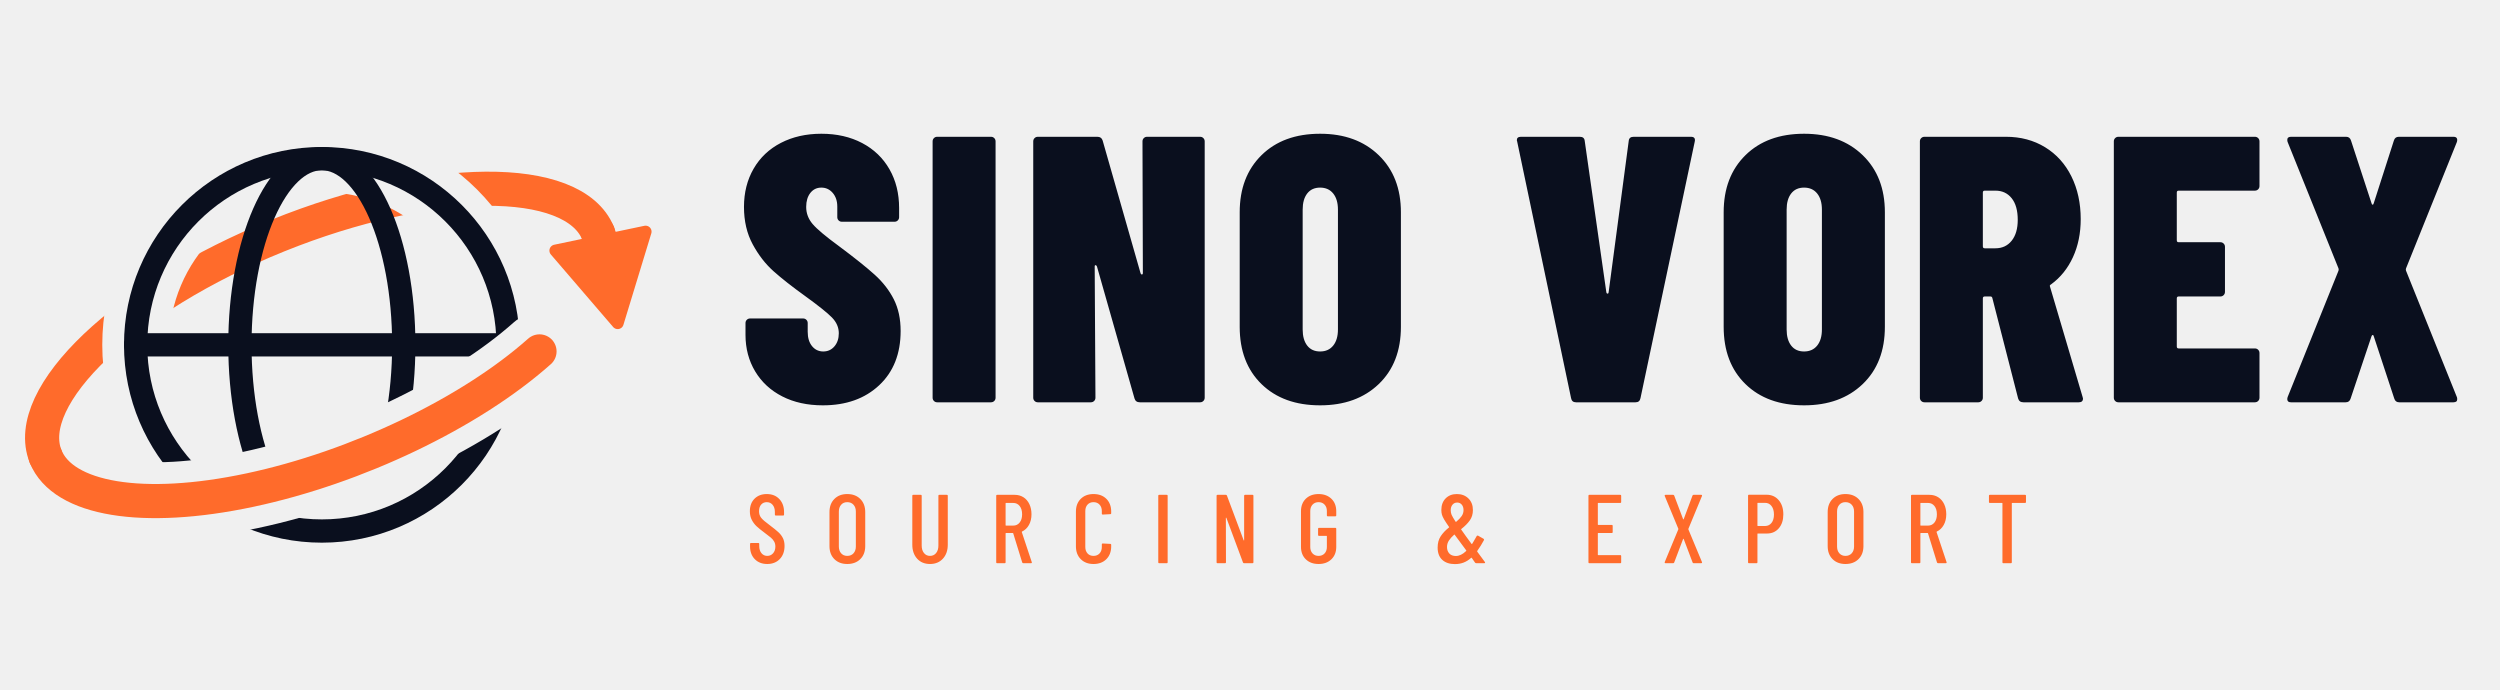
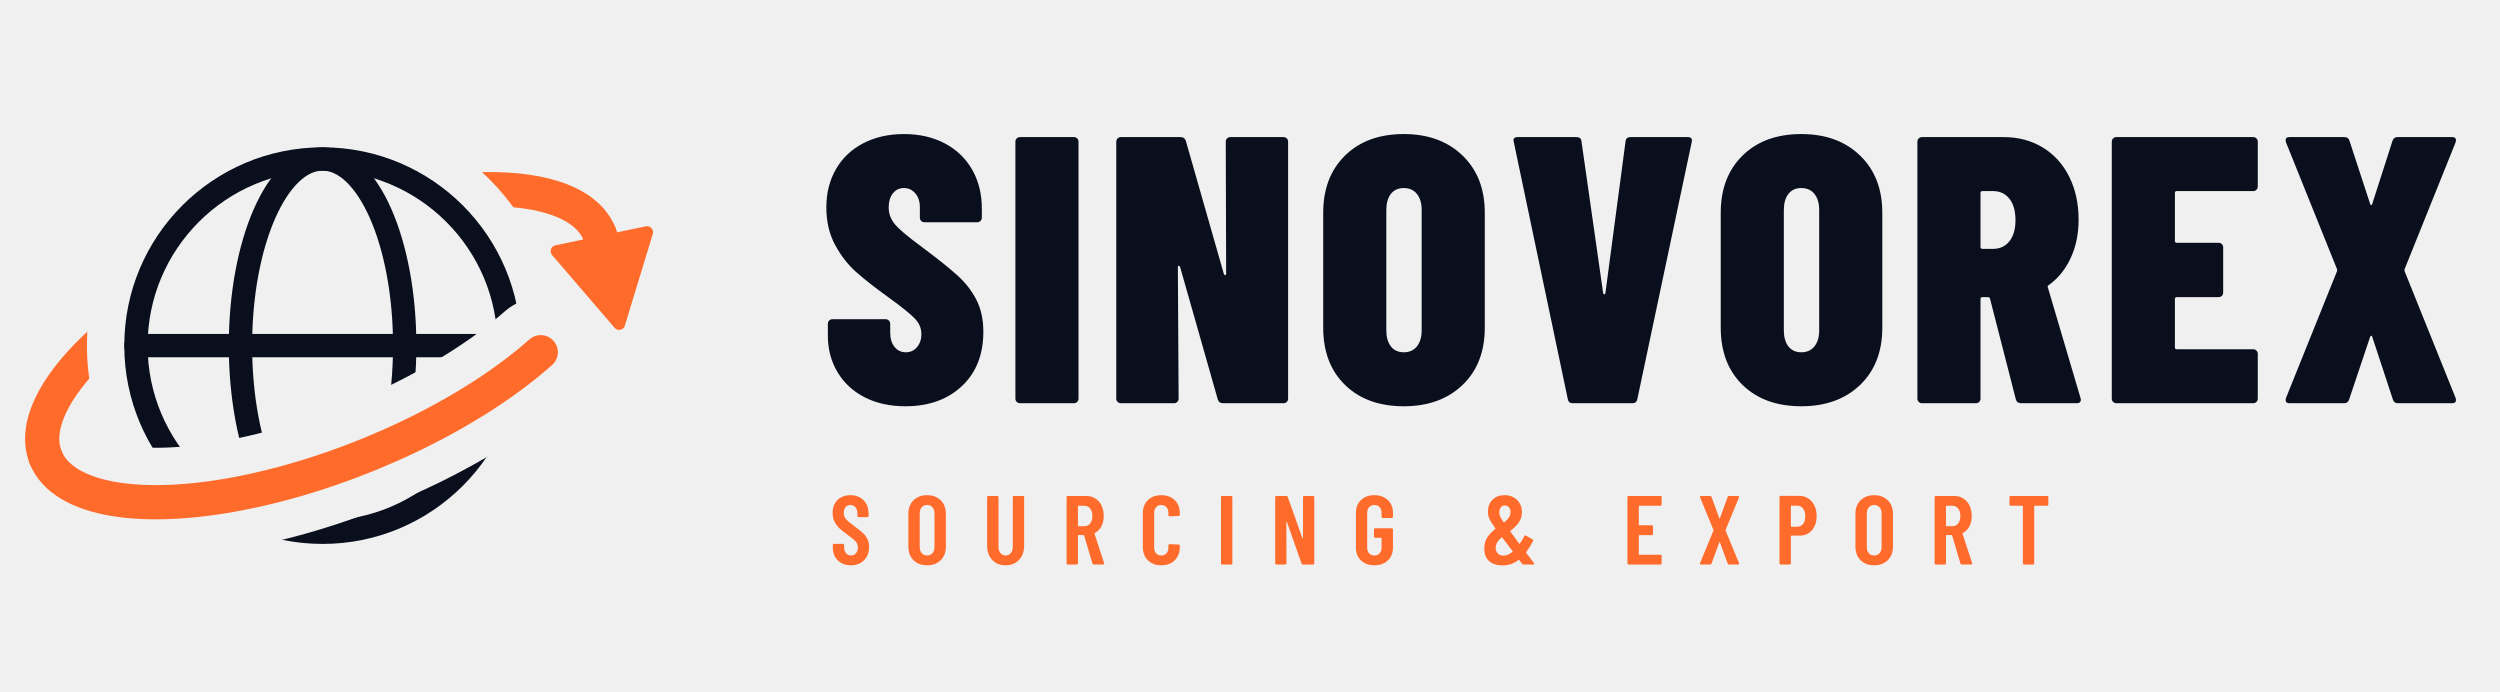
- <svg xmlns="http://www.w3.org/2000/svg" viewBox="0 0 435 120" width="435" height="120">
+ <svg xmlns="http://www.w3.org/2000/svg" viewBox="0 0 434 120" width="434" height="120">
  <defs>
    <mask id="m2g" maskUnits="userSpaceOnUse" x="-106" y="-102" width="324" height="324">
      <rect x="-106" y="-102" width="324" height="324" fill="#fff" />
-       <g fill="none" stroke="#000" stroke-width="13.500" stroke-linecap="round">
+       <g fill="none" stroke="#000" stroke-width="18.900" stroke-linecap="round">
        <path d="M93.874,61.145 A51.840,20.520 -22 0 1 7.935,79.420" />
        <path d="M104.065,40.580 A51.840,20.520 -22 0 1 104.484,41.955" />
      </g>
-       <path d="M107.480,56.224 L96.636,43.603 L112.332,40.307 Z" fill="#000" stroke="#000" stroke-width="7.560" stroke-linejoin="round" />
+       <path d="M107.480,56.224 L96.636,43.603 L112.332,40.307 Z" fill="#000" stroke="#000" stroke-width="12.960" stroke-linejoin="round" />
    </mask>
    <mask id="m2i" maskUnits="userSpaceOnUse" x="-106" y="-102" width="324" height="324">
      <rect x="-106" y="-102" width="324" height="324" fill="#fff" />
      <path d="M93.874,61.145 A51.840,20.520 -22 0 1 7.935,79.420 L7.935,222.000 L93.874,222.000 Z" fill="#000" />
    </mask>
    <mask id="m2b" maskUnits="userSpaceOnUse" x="-106" y="-102" width="324" height="324">
      <rect x="-106" y="-102" width="324" height="324" fill="#fff" />
-       <circle cx="56" cy="60" r="32.400" fill="none" stroke="#000" stroke-width="11.610" />
+       <circle cx="56" cy="60" r="40.905" fill="#000" />
    </mask>
  </defs>
  <path d="M7.935,79.420 A51.840,20.520 -22 0 1 104.065,40.580" fill="none" stroke="#FF6B2B" stroke-width="5.940" stroke-linecap="round" mask="url(#m2b)" />
  <g mask="url(#m2g)" stroke-linecap="round">
    <circle cx="56" cy="60" r="32.400" fill="none" stroke="#0A0F1E" stroke-width="4.050" />
    <g mask="url(#m2i)">
      <ellipse cx="56" cy="60" rx="14.256" ry="32.400" fill="none" stroke="#0A0F1E" stroke-width="4.050" />
      <path d="M23.600,60 H88.400" stroke="#0A0F1E" stroke-width="4.050" />
    </g>
  </g>
  <g fill="none" stroke="#FF6B2B" stroke-width="5.940" stroke-linecap="round">
    <path d="M93.874,61.145 A51.840,20.520 -22 0 1 7.935,79.420" />
    <path d="M104.065,40.580 A51.840,20.520 -22 0 1 104.484,41.955" />
  </g>
  <path d="M107.480,56.224 L96.636,43.603 L112.332,40.307 Z" fill="#FF6B2B" stroke="#FF6B2B" stroke-width="2.079" stroke-linejoin="round" />
-   <path d="M129.716 58.252V56.206Q129.716 55.876 129.947 55.645Q130.178 55.414 130.508 55.414H139.748Q140.078 55.414 140.309 55.645Q140.54 55.876 140.54 56.206V57.724Q140.54 59.308 141.299 60.232Q142.058 61.156 143.246 61.156Q144.434 61.156 145.193 60.265Q145.952 59.374 145.952 57.988Q145.952 56.47 144.764 55.249Q143.576 54.028 140.012 51.454Q136.712 49.078 134.6 47.197Q132.488 45.316 130.97 42.511Q129.452 39.706 129.452 36.01Q129.452 32.248 131.135 29.344Q132.818 26.44 135.887 24.856Q138.956 23.272 142.916 23.272Q146.942 23.272 150.011 24.889Q153.08 26.506 154.763 29.443Q156.446 32.38 156.446 36.208V37.792Q156.446 38.122 156.215 38.353Q155.984 38.584 155.654 38.584H146.48Q146.15 38.584 145.919 38.353Q145.688 38.122 145.688 37.792V35.944Q145.688 34.492 144.896 33.568Q144.104 32.644 142.916 32.644Q141.728 32.644 141.002 33.568Q140.276 34.492 140.276 36.01Q140.276 37.66 141.398 38.98Q142.52 40.3 145.952 42.808Q150.11 45.91 152.222 47.824Q154.334 49.738 155.522 52.081Q156.71 54.424 156.71 57.592Q156.71 63.532 152.981 67.03Q149.252 70.528 143.18 70.528Q139.154 70.528 136.118 68.977Q133.082 67.426 131.399 64.621Q129.716 61.816 129.716 58.252ZM162.274 69.208V24.592Q162.274 24.262 162.505 24.031Q162.736 23.8 163.066 23.8H172.438Q172.768 23.8 172.999 24.031Q173.23 24.262 173.23 24.592V69.208Q173.23 69.538 172.999 69.769Q172.768 70.0 172.438 70.0H163.066Q162.736 70.0 162.505 69.769Q162.274 69.538 162.274 69.208ZM199.584 23.8H208.824Q209.154 23.8 209.385 24.031Q209.616 24.262 209.616 24.592V69.208Q209.616 69.538 209.385 69.769Q209.154 70.0 208.824 70.0H198.33Q197.604 70.0 197.406 69.34L190.872 46.372Q190.806 46.174 190.641 46.141Q190.476 46.108 190.476 46.372L190.608 69.208Q190.608 69.538 190.377 69.769Q190.146 70.0 189.816 70.0H180.576Q180.246 70.0 180.015 69.769Q179.784 69.538 179.784 69.208V24.592Q179.784 24.262 180.015 24.031Q180.246 23.8 180.576 23.8H190.938Q191.664 23.8 191.862 24.46L198.462 47.56Q198.528 47.758 198.693 47.758Q198.858 47.758 198.858 47.494L198.792 24.592Q198.792 24.262 199.023 24.031Q199.254 23.8 199.584 23.8ZM215.708 56.866V36.934Q215.708 30.73 219.503 27.001Q223.298 23.272 229.7 23.272Q236.036 23.272 239.897 27.001Q243.758 30.73 243.758 36.934V56.866Q243.758 63.136 239.897 66.832Q236.036 70.528 229.7 70.528Q223.298 70.528 219.503 66.832Q215.708 63.136 215.708 56.866ZM232.802 57.328V36.472Q232.802 34.69 231.977 33.667Q231.152 32.644 229.7 32.644Q228.248 32.644 227.456 33.667Q226.664 34.69 226.664 36.472V57.328Q226.664 59.11 227.456 60.133Q228.248 61.156 229.7 61.156Q231.152 61.156 231.977 60.133Q232.802 59.11 232.802 57.328ZM273.366 69.274 263.994 24.658 263.928 24.394Q263.928 23.8 264.654 23.8H274.884Q275.676 23.8 275.742 24.526L279.504 50.86Q279.57 51.124 279.735 51.091Q279.9 51.058 279.9 50.86L283.398 24.526Q283.464 23.8 284.256 23.8H294.222Q295.08 23.8 294.882 24.658L285.444 69.274Q285.312 70.0 284.586 70.0H274.224Q273.498 70.0 273.366 69.274ZM299.918 56.866V36.934Q299.918 30.73 303.713 27.001Q307.508 23.272 313.91 23.272Q320.246 23.272 324.107 27.001Q327.968 30.73 327.968 36.934V56.866Q327.968 63.136 324.107 66.832Q320.246 70.528 313.91 70.528Q307.508 70.528 303.713 66.832Q299.918 63.136 299.918 56.866ZM317.012 57.328V36.472Q317.012 34.69 316.187 33.667Q315.362 32.644 313.91 32.644Q312.458 32.644 311.666 33.667Q310.874 34.69 310.874 36.472V57.328Q310.874 59.11 311.666 60.133Q312.458 61.156 313.91 61.156Q315.362 61.156 316.187 60.133Q317.012 59.11 317.012 57.328ZM351.154 69.34 346.666 51.85Q346.6 51.586 346.336 51.586H345.346Q345.016 51.586 345.016 51.916V69.208Q345.016 69.538 344.785 69.769Q344.554 70.0 344.224 70.0H334.852Q334.522 70.0 334.291 69.769Q334.06 69.538 334.06 69.208V24.592Q334.06 24.262 334.291 24.031Q334.522 23.8 334.852 23.8H349.042Q352.87 23.8 355.84 25.615Q358.81 27.43 360.427 30.697Q362.044 33.964 362.044 38.122Q362.044 41.818 360.691 44.755Q359.338 47.692 356.896 49.474Q356.764 49.54 356.698 49.639Q356.632 49.738 356.698 49.87L362.374 69.076L362.44 69.34Q362.44 70.0 361.714 70.0H352.078Q351.352 70.0 351.154 69.34ZM345.016 33.502V42.874Q345.016 43.204 345.346 43.204H347.194Q348.976 43.204 350.032 41.884Q351.088 40.564 351.088 38.254Q351.088 35.812 350.032 34.492Q348.976 33.172 347.194 33.172H345.346Q345.016 33.172 345.016 33.502ZM392.358 33.172H379.092Q378.762 33.172 378.762 33.502V41.818Q378.762 42.148 379.092 42.148H386.352Q386.682 42.148 386.913 42.379Q387.144 42.61 387.144 42.94V50.794Q387.144 51.124 386.913 51.355Q386.682 51.586 386.352 51.586H379.092Q378.762 51.586 378.762 51.916V60.298Q378.762 60.628 379.092 60.628H392.358Q392.688 60.628 392.919 60.859Q393.15 61.09 393.15 61.42V69.208Q393.15 69.538 392.919 69.769Q392.688 70.0 392.358 70.0H368.598Q368.268 70.0 368.037 69.769Q367.806 69.538 367.806 69.208V24.592Q367.806 24.262 368.037 24.031Q368.268 23.8 368.598 23.8H392.358Q392.688 23.8 392.919 24.031Q393.15 24.262 393.15 24.592V32.38Q393.15 32.71 392.919 32.941Q392.688 33.172 392.358 33.172ZM398.054 69.076 406.898 47.098Q406.964 46.9 406.898 46.702L398.054 24.724Q397.988 24.592 397.988 24.328Q397.988 23.8 398.648 23.8H408.218Q408.878 23.8 409.076 24.46L412.64 35.35Q412.706 35.614 412.838 35.614Q412.97 35.614 413.036 35.35L416.534 24.46Q416.732 23.8 417.392 23.8H426.896Q427.358 23.8 427.49 24.064Q427.622 24.328 427.49 24.724L418.646 46.702Q418.58 46.9 418.646 47.098L427.49 69.076Q427.556 69.208 427.556 69.472Q427.556 70.0 426.896 70.0H417.458Q416.798 70.0 416.6 69.34L413.036 58.516Q412.97 58.252 412.838 58.285Q412.706 58.318 412.64 58.516L409.01 69.34Q408.812 70.0 408.152 70.0H398.648Q398.186 70.0 398.054 69.736Q397.922 69.472 398.054 69.076Z" fill="#0A0F1E" />
-   <path d="M133.502 98.136Q132.159 98.136 131.334 97.295Q130.51 96.453 130.51 95.093L130.51 94.651Q130.51 94.481 130.68 94.481L131.938 94.481Q132.108 94.481 132.108 94.651L132.108 95.008Q132.108 95.79 132.499 96.258Q132.89 96.725 133.502 96.725Q134.114 96.725 134.513 96.275Q134.913 95.824 134.913 95.093Q134.913 94.6 134.7 94.226Q134.488 93.852 134.139 93.554Q133.791 93.257 133.009 92.679Q132.142 92.033 131.649 91.574Q131.156 91.115 130.816 90.469Q130.476 89.823 130.476 88.956Q130.476 87.579 131.292 86.771Q132.108 85.964 133.417 85.964Q134.777 85.964 135.601 86.831Q136.426 87.698 136.426 89.109L136.426 89.534Q136.426 89.704 136.256 89.704L134.998 89.704Q134.828 89.704 134.828 89.534L134.828 89.075Q134.828 88.31 134.437 87.842Q134.046 87.375 133.417 87.375Q132.822 87.375 132.448 87.791Q132.074 88.208 132.074 88.956Q132.074 89.636 132.448 90.103Q132.822 90.571 133.893 91.353Q134.913 92.118 135.431 92.594Q135.95 93.07 136.231 93.639Q136.511 94.209 136.511 94.991Q136.511 96.419 135.678 97.278Q134.845 98.136 133.502 98.136ZM147.422 98.136Q146.028 98.136 145.178 97.286Q144.328 96.436 144.328 95.025L144.328 89.092Q144.328 87.681 145.178 86.822Q146.028 85.964 147.422 85.964Q148.833 85.964 149.692 86.822Q150.55 87.681 150.55 89.092L150.55 95.025Q150.55 96.436 149.692 97.286Q148.833 98.136 147.422 98.136ZM147.422 96.725Q148.102 96.725 148.51 96.275Q148.918 95.824 148.918 95.093L148.918 89.007Q148.918 88.276 148.51 87.825Q148.102 87.375 147.422 87.375Q146.759 87.375 146.36 87.825Q145.96 88.276 145.96 89.007L145.96 95.093Q145.96 95.824 146.36 96.275Q146.759 96.725 147.422 96.725ZM161.819 98.136Q160.425 98.136 159.583 97.21Q158.742 96.283 158.742 94.77L158.742 86.27Q158.742 86.1 158.912 86.1L160.204 86.1Q160.374 86.1 160.374 86.27L160.374 94.94Q160.374 95.739 160.773 96.232Q161.173 96.725 161.819 96.725Q162.482 96.725 162.881 96.232Q163.281 95.739 163.281 94.94L163.281 86.27Q163.281 86.1 163.451 86.1L164.743 86.1Q164.913 86.1 164.913 86.27L164.913 94.77Q164.913 96.283 164.063 97.21Q163.213 98.136 161.819 98.136ZM178.068 98Q177.915 98 177.864 97.864L176.3 92.798Q176.283 92.747 176.232 92.747L175.042 92.747Q174.974 92.747 174.974 92.815L174.974 97.83Q174.974 98 174.804 98L173.512 98Q173.342 98 173.342 97.83L173.342 86.27Q173.342 86.1 173.512 86.1L176.555 86.1Q177.422 86.1 178.085 86.525Q178.748 86.95 179.113 87.723Q179.479 88.497 179.479 89.483Q179.479 90.554 179.037 91.344Q178.595 92.135 177.83 92.492Q177.779 92.543 177.796 92.594L179.53 97.813L179.547 97.881Q179.547 98 179.394 98L178.068 98ZM175.042 87.511Q174.974 87.511 174.974 87.579L174.974 91.387Q174.974 91.455 175.042 91.455L176.3 91.455Q176.997 91.455 177.422 90.919Q177.847 90.384 177.847 89.5Q177.847 88.582 177.422 88.046Q176.997 87.511 176.3 87.511L175.042 87.511ZM190.271 98.136Q188.894 98.136 188.053 97.295Q187.211 96.453 187.211 95.059L187.211 89.024Q187.211 87.63 188.053 86.797Q188.894 85.964 190.271 85.964Q191.665 85.964 192.507 86.797Q193.348 87.63 193.348 89.024L193.348 89.296Q193.348 89.466 193.178 89.466L191.886 89.534Q191.716 89.534 191.716 89.364L191.716 88.922Q191.716 88.225 191.317 87.8Q190.917 87.375 190.271 87.375Q189.625 87.375 189.234 87.8Q188.843 88.225 188.843 88.922L188.843 95.178Q188.843 95.875 189.234 96.3Q189.625 96.725 190.271 96.725Q190.917 96.725 191.317 96.3Q191.716 95.875 191.716 95.178L191.716 94.736Q191.716 94.566 191.886 94.566L193.178 94.634Q193.348 94.634 193.348 94.804L193.348 95.059Q193.348 96.453 192.507 97.295Q191.665 98.136 190.271 98.136ZM201.709 98Q201.539 98 201.539 97.83L201.539 86.27Q201.539 86.1 201.709 86.1L203.001 86.1Q203.171 86.1 203.171 86.27L203.171 97.83Q203.171 98 203.001 98L201.709 98ZM216.48 86.27Q216.48 86.1 216.65 86.1L217.925 86.1Q218.095 86.1 218.095 86.27L218.095 97.83Q218.095 98 217.925 98L216.463 98Q216.327 98 216.276 97.864L213.386 90.095Q213.369 90.061 213.335 90.069Q213.301 90.078 213.301 90.112L213.318 97.83Q213.318 98 213.148 98L211.856 98Q211.686 98 211.686 97.83L211.686 86.27Q211.686 86.1 211.856 86.1L213.301 86.1Q213.437 86.1 213.488 86.236L216.395 94.005Q216.412 94.056 216.446 94.048Q216.48 94.039 216.48 93.988L216.48 86.27ZM229.431 98.136Q228.054 98.136 227.212 97.32Q226.371 96.504 226.371 95.161L226.371 88.939Q226.371 87.596 227.212 86.78Q228.054 85.964 229.431 85.964Q230.808 85.964 231.658 86.78Q232.508 87.596 232.508 88.956L232.508 89.67Q232.508 89.84 232.338 89.84L231.046 89.84Q230.876 89.84 230.876 89.67L230.876 88.922Q230.876 88.225 230.476 87.8Q230.077 87.375 229.431 87.375Q228.785 87.375 228.385 87.8Q227.986 88.225 227.986 88.922L227.986 95.178Q227.986 95.875 228.385 96.3Q228.785 96.725 229.431 96.725Q230.077 96.725 230.476 96.3Q230.876 95.875 230.876 95.178L230.876 93.308Q230.876 93.24 230.808 93.24L229.516 93.24Q229.346 93.24 229.346 93.07L229.346 92.016Q229.346 91.846 229.516 91.846L232.338 91.846Q232.508 91.846 232.508 92.016L232.508 95.161Q232.508 96.504 231.658 97.32Q230.808 98.136 229.431 98.136ZM258.376 97.796Q258.41 97.83 258.41 97.898Q258.41 97.932 258.376 97.966Q258.342 98 258.274 98L256.88 98Q256.761 98 256.659 97.898L256.081 97.065Q256.03 97.014 255.979 97.065Q255.35 97.626 254.662 97.89Q253.973 98.153 253.157 98.153Q251.763 98.153 250.956 97.414Q250.148 96.674 250.148 95.28Q250.148 94.124 250.675 93.316Q251.202 92.509 252.12 91.778Q252.171 91.761 252.137 91.693Q251.542 90.843 251.262 90.358Q250.981 89.874 250.888 89.525Q250.794 89.177 250.794 88.735Q250.794 87.477 251.542 86.72Q252.29 85.964 253.497 85.964Q254.721 85.964 255.503 86.729Q256.285 87.494 256.285 88.752Q256.285 89.789 255.75 90.545Q255.214 91.302 254.262 92.05Q254.211 92.067 254.245 92.135L255.061 93.291L256.047 94.634Q256.081 94.702 256.149 94.634Q256.2 94.532 256.336 94.328Q256.744 93.648 256.948 93.274Q256.982 93.206 257.05 93.189Q257.118 93.172 257.186 93.206L258.138 93.75Q258.274 93.835 258.206 93.988Q257.696 94.94 257.033 95.875Q257.016 95.926 257.033 95.977L258.376 97.796ZM253.548 87.443Q253.055 87.443 252.741 87.808Q252.426 88.174 252.426 88.786Q252.426 89.211 252.579 89.576Q252.732 89.942 253.276 90.775Q253.327 90.843 253.378 90.792Q254.007 90.265 254.33 89.797Q254.653 89.33 254.653 88.752Q254.653 88.174 254.347 87.808Q254.041 87.443 253.548 87.443ZM253.327 96.742Q254.211 96.742 255.112 95.875Q255.163 95.824 255.129 95.773L253.106 93.036Q253.072 92.985 253.021 93.036Q252.426 93.563 252.103 94.065Q251.78 94.566 251.78 95.178Q251.78 95.875 252.18 96.309Q252.579 96.742 253.327 96.742ZM282.086 87.341Q282.086 87.511 281.916 87.511L278.091 87.511Q278.023 87.511 278.023 87.579L278.023 91.268Q278.023 91.336 278.091 91.336L280.437 91.336Q280.607 91.336 280.607 91.506L280.607 92.577Q280.607 92.747 280.437 92.747L278.091 92.747Q278.023 92.747 278.023 92.815L278.023 96.521Q278.023 96.589 278.091 96.589L281.916 96.589Q282.086 96.589 282.086 96.759L282.086 97.83Q282.086 98 281.916 98L276.561 98Q276.391 98 276.391 97.83L276.391 86.27Q276.391 86.1 276.561 86.1L281.916 86.1Q282.086 86.1 282.086 86.27L282.086 87.341ZM289.801 98Q289.716 98 289.674 97.941Q289.631 97.881 289.665 97.796L292.028 92.101Q292.062 92.05 292.028 91.999L289.665 86.304L289.648 86.236Q289.648 86.1 289.801 86.1L291.127 86.1Q291.263 86.1 291.314 86.236L292.861 90.333Q292.878 90.384 292.912 90.384Q292.946 90.384 292.963 90.333L294.493 86.236Q294.544 86.1 294.68 86.1L296.006 86.1Q296.091 86.1 296.134 86.159Q296.176 86.219 296.142 86.304L293.779 92.016Q293.762 92.067 293.779 92.118L296.142 97.796L296.159 97.864Q296.159 98 296.006 98L294.697 98Q294.561 98 294.51 97.864L292.963 93.784Q292.946 93.733 292.912 93.733Q292.878 93.733 292.861 93.784L291.314 97.864Q291.263 98 291.127 98L289.801 98ZM307.376 86.083Q308.685 86.083 309.493 87.026Q310.3 87.97 310.3 89.5Q310.3 90.996 309.518 91.914Q308.736 92.832 307.461 92.832L305.863 92.832Q305.795 92.832 305.795 92.9L305.795 97.83Q305.795 98 305.625 98L304.333 98Q304.163 98 304.163 97.83L304.163 86.253Q304.163 86.083 304.333 86.083L307.376 86.083ZM307.121 91.523Q307.818 91.523 308.243 90.987Q308.668 90.452 308.668 89.534Q308.668 88.599 308.243 88.046Q307.818 87.494 307.121 87.494L305.863 87.494Q305.795 87.494 305.795 87.562L305.795 91.455Q305.795 91.523 305.863 91.523L307.121 91.523ZM321.11 98.136Q319.716 98.136 318.866 97.286Q318.016 96.436 318.016 95.025L318.016 89.092Q318.016 87.681 318.866 86.822Q319.716 85.964 321.11 85.964Q322.521 85.964 323.379 86.822Q324.238 87.681 324.238 89.092L324.238 95.025Q324.238 96.436 323.379 97.286Q322.521 98.136 321.11 98.136ZM321.11 96.725Q321.79 96.725 322.198 96.275Q322.606 95.824 322.606 95.093L322.606 89.007Q322.606 88.276 322.198 87.825Q321.79 87.375 321.11 87.375Q320.447 87.375 320.047 87.825Q319.648 88.276 319.648 89.007L319.648 95.093Q319.648 95.824 320.047 96.275Q320.447 96.725 321.11 96.725ZM337.24 98Q337.087 98 337.036 97.864L335.472 92.798Q335.455 92.747 335.404 92.747L334.214 92.747Q334.146 92.747 334.146 92.815L334.146 97.83Q334.146 98 333.976 98L332.684 98Q332.514 98 332.514 97.83L332.514 86.27Q332.514 86.1 332.684 86.1L335.727 86.1Q336.594 86.1 337.257 86.525Q337.92 86.95 338.286 87.723Q338.651 88.497 338.651 89.483Q338.651 90.554 338.209 91.344Q337.767 92.135 337.002 92.492Q336.951 92.543 336.968 92.594L338.702 97.813L338.719 97.881Q338.719 98 338.566 98L337.24 98ZM334.214 87.511Q334.146 87.511 334.146 87.579L334.146 91.387Q334.146 91.455 334.214 91.455L335.472 91.455Q336.169 91.455 336.594 90.919Q337.019 90.384 337.019 89.5Q337.019 88.582 336.594 88.046Q336.169 87.511 335.472 87.511L334.214 87.511ZM352.35 86.1Q352.52 86.1 352.52 86.27L352.52 87.341Q352.52 87.511 352.35 87.511L350.123 87.511Q350.055 87.511 350.055 87.579L350.055 97.83Q350.055 98 349.885 98L348.593 98Q348.423 98 348.423 97.83L348.423 87.579Q348.423 87.511 348.355 87.511L346.247 87.511Q346.077 87.511 346.077 87.341L346.077 86.27Q346.077 86.1 346.247 86.1L352.35 86.1Z" fill="#FF6B2B" />
+   <path d="M143.716 58.252V56.206Q143.716 55.876 143.947 55.645Q144.178 55.414 144.508 55.414H153.748Q154.078 55.414 154.309 55.645Q154.54 55.876 154.54 56.206V57.724Q154.54 59.308 155.299 60.232Q156.058 61.156 157.246 61.156Q158.434 61.156 159.193 60.265Q159.952 59.374 159.952 57.988Q159.952 56.47 158.764 55.249Q157.576 54.028 154.012 51.454Q150.712 49.078 148.6 47.197Q146.488 45.316 144.97 42.511Q143.452 39.706 143.452 36.01Q143.452 32.248 145.135 29.344Q146.818 26.44 149.887 24.856Q152.956 23.272 156.916 23.272Q160.942 23.272 164.011 24.889Q167.08 26.506 168.763 29.443Q170.446 32.38 170.446 36.208V37.792Q170.446 38.122 170.215 38.353Q169.984 38.584 169.654 38.584H160.48Q160.15 38.584 159.919 38.353Q159.688 38.122 159.688 37.792V35.944Q159.688 34.492 158.896 33.568Q158.104 32.644 156.916 32.644Q155.728 32.644 155.002 33.568Q154.276 34.492 154.276 36.01Q154.276 37.66 155.398 38.98Q156.52 40.3 159.952 42.808Q164.11 45.91 166.222 47.824Q168.334 49.738 169.522 52.081Q170.71 54.424 170.71 57.592Q170.71 63.532 166.981 67.03Q163.252 70.528 157.18 70.528Q153.154 70.528 150.118 68.977Q147.082 67.426 145.399 64.621Q143.716 61.816 143.716 58.252ZM176.274 69.208V24.592Q176.274 24.262 176.505 24.031Q176.736 23.8 177.066 23.8H186.438Q186.768 23.8 186.999 24.031Q187.23 24.262 187.23 24.592V69.208Q187.23 69.538 186.999 69.769Q186.768 70.0 186.438 70.0H177.066Q176.736 70.0 176.505 69.769Q176.274 69.538 176.274 69.208ZM213.584 23.8H222.824Q223.154 23.8 223.385 24.031Q223.616 24.262 223.616 24.592V69.208Q223.616 69.538 223.385 69.769Q223.154 70.0 222.824 70.0H212.33Q211.604 70.0 211.406 69.34L204.872 46.372Q204.806 46.174 204.641 46.141Q204.476 46.108 204.476 46.372L204.608 69.208Q204.608 69.538 204.377 69.769Q204.146 70.0 203.816 70.0H194.576Q194.246 70.0 194.015 69.769Q193.784 69.538 193.784 69.208V24.592Q193.784 24.262 194.015 24.031Q194.246 23.8 194.576 23.8H204.938Q205.664 23.8 205.862 24.46L212.462 47.56Q212.528 47.758 212.693 47.758Q212.858 47.758 212.858 47.494L212.792 24.592Q212.792 24.262 213.023 24.031Q213.254 23.8 213.584 23.8ZM229.708 56.866V36.934Q229.708 30.73 233.503 27.001Q237.298 23.272 243.7 23.272Q250.036 23.272 253.897 27.001Q257.758 30.73 257.758 36.934V56.866Q257.758 63.136 253.897 66.832Q250.036 70.528 243.7 70.528Q237.298 70.528 233.503 66.832Q229.708 63.136 229.708 56.866ZM246.802 57.328V36.472Q246.802 34.69 245.977 33.667Q245.152 32.644 243.7 32.644Q242.248 32.644 241.456 33.667Q240.664 34.69 240.664 36.472V57.328Q240.664 59.11 241.456 60.133Q242.248 61.156 243.7 61.156Q245.152 61.156 245.977 60.133Q246.802 59.11 246.802 57.328ZM272.166 69.274 262.794 24.658 262.728 24.394Q262.728 23.8 263.454 23.8H273.684Q274.476 23.8 274.542 24.526L278.304 50.86Q278.37 51.124 278.535 51.091Q278.7 51.058 278.7 50.86L282.198 24.526Q282.264 23.8 283.056 23.8H293.022Q293.88 23.8 293.682 24.658L284.244 69.274Q284.112 70.0 283.386 70.0H273.024Q272.298 70.0 272.166 69.274ZM298.718 56.866V36.934Q298.718 30.73 302.513 27.001Q306.308 23.272 312.71 23.272Q319.046 23.272 322.907 27.001Q326.768 30.73 326.768 36.934V56.866Q326.768 63.136 322.907 66.832Q319.046 70.528 312.71 70.528Q306.308 70.528 302.513 66.832Q298.718 63.136 298.718 56.866ZM315.812 57.328V36.472Q315.812 34.69 314.987 33.667Q314.162 32.644 312.71 32.644Q311.258 32.644 310.466 33.667Q309.674 34.69 309.674 36.472V57.328Q309.674 59.11 310.466 60.133Q311.258 61.156 312.71 61.156Q314.162 61.156 314.987 60.133Q315.812 59.11 315.812 57.328ZM349.954 69.34 345.466 51.85Q345.4 51.586 345.136 51.586H344.146Q343.816 51.586 343.816 51.916V69.208Q343.816 69.538 343.585 69.769Q343.354 70.0 343.024 70.0H333.652Q333.322 70.0 333.091 69.769Q332.86 69.538 332.86 69.208V24.592Q332.86 24.262 333.091 24.031Q333.322 23.8 333.652 23.8H347.842Q351.67 23.8 354.64 25.615Q357.61 27.43 359.227 30.697Q360.844 33.964 360.844 38.122Q360.844 41.818 359.491 44.755Q358.138 47.692 355.696 49.474Q355.564 49.54 355.498 49.639Q355.432 49.738 355.498 49.87L361.174 69.076L361.24 69.34Q361.24 70.0 360.514 70.0H350.878Q350.152 70.0 349.954 69.34ZM343.816 33.502V42.874Q343.816 43.204 344.146 43.204H345.994Q347.776 43.204 348.832 41.884Q349.888 40.564 349.888 38.254Q349.888 35.812 348.832 34.492Q347.776 33.172 345.994 33.172H344.146Q343.816 33.172 343.816 33.502ZM391.158 33.172H377.892Q377.562 33.172 377.562 33.502V41.818Q377.562 42.148 377.892 42.148H385.152Q385.482 42.148 385.713 42.379Q385.944 42.61 385.944 42.94V50.794Q385.944 51.124 385.713 51.355Q385.482 51.586 385.152 51.586H377.892Q377.562 51.586 377.562 51.916V60.298Q377.562 60.628 377.892 60.628H391.158Q391.488 60.628 391.719 60.859Q391.95 61.09 391.95 61.42V69.208Q391.95 69.538 391.719 69.769Q391.488 70.0 391.158 70.0H367.398Q367.068 70.0 366.837 69.769Q366.606 69.538 366.606 69.208V24.592Q366.606 24.262 366.837 24.031Q367.068 23.8 367.398 23.8H391.158Q391.488 23.8 391.719 24.031Q391.95 24.262 391.95 24.592V32.38Q391.95 32.71 391.719 32.941Q391.488 33.172 391.158 33.172ZM396.854 69.076 405.698 47.098Q405.764 46.9 405.698 46.702L396.854 24.724Q396.788 24.592 396.788 24.328Q396.788 23.8 397.448 23.8H407.018Q407.678 23.8 407.876 24.46L411.44 35.35Q411.506 35.614 411.638 35.614Q411.77 35.614 411.836 35.35L415.334 24.46Q415.532 23.8 416.192 23.8H425.696Q426.158 23.8 426.29 24.064Q426.422 24.328 426.29 24.724L417.446 46.702Q417.38 46.9 417.446 47.098L426.29 69.076Q426.356 69.208 426.356 69.472Q426.356 70.0 425.696 70.0H416.258Q415.598 70.0 415.4 69.34L411.836 58.516Q411.77 58.252 411.638 58.285Q411.506 58.318 411.44 58.516L407.81 69.34Q407.612 70.0 406.952 70.0H397.448Q396.986 70.0 396.854 69.736Q396.722 69.472 396.854 69.076Z" fill="#0A0F1E" />
+   <path d="M144.578 95.059V94.617Q144.578 94.532 144.637 94.472Q144.697 94.413 144.782 94.413H146.329Q146.414 94.413 146.474 94.472Q146.533 94.532 146.533 94.617V94.957Q146.533 95.62 146.864 96.028Q147.196 96.436 147.723 96.436Q148.25 96.436 148.59 96.054Q148.93 95.671 148.93 95.042Q148.93 94.6 148.743 94.277Q148.556 93.954 148.216 93.665Q147.876 93.376 147.128 92.832Q146.278 92.22 145.76 91.744Q145.241 91.268 144.893 90.596Q144.544 89.925 144.544 89.041Q144.544 87.63 145.394 86.797Q146.244 85.964 147.638 85.964Q149.049 85.964 149.916 86.84Q150.783 87.715 150.783 89.16V89.568Q150.783 89.653 150.724 89.713Q150.664 89.772 150.579 89.772H149.049Q148.964 89.772 148.904 89.713Q148.845 89.653 148.845 89.568V89.126Q148.845 88.463 148.513 88.064Q148.182 87.664 147.638 87.664Q147.128 87.664 146.805 88.029Q146.482 88.395 146.482 89.041Q146.482 89.653 146.831 90.078Q147.179 90.503 148.199 91.251Q149.236 92.016 149.763 92.501Q150.29 92.985 150.579 93.563Q150.868 94.141 150.868 94.94Q150.868 96.385 150.001 97.261Q149.134 98.136 147.723 98.136Q146.312 98.136 145.445 97.286Q144.578 96.436 144.578 95.059ZM157.692 94.906V89.194Q157.692 87.732 158.584 86.848Q159.477 85.964 160.939 85.964Q162.401 85.964 163.302 86.848Q164.203 87.732 164.203 89.194V94.906Q164.203 96.368 163.302 97.252Q162.401 98.136 160.939 98.136Q159.477 98.136 158.584 97.252Q157.692 96.368 157.692 94.906ZM162.231 94.991V89.109Q162.231 88.463 161.874 88.064Q161.517 87.664 160.939 87.664Q160.361 87.664 160.013 88.064Q159.664 88.463 159.664 89.109V94.991Q159.664 95.637 160.013 96.037Q160.361 96.436 160.939 96.436Q161.517 96.436 161.874 96.037Q162.231 95.637 162.231 94.991ZM171.367 94.702V86.304Q171.367 86.219 171.426 86.159Q171.486 86.1 171.571 86.1H173.135Q173.22 86.1 173.279 86.159Q173.339 86.219 173.339 86.304V94.906Q173.339 95.586 173.679 96.011Q174.019 96.436 174.58 96.436Q175.141 96.436 175.481 96.011Q175.821 95.586 175.821 94.906V86.304Q175.821 86.219 175.88 86.159Q175.94 86.1 176.025 86.1H177.589Q177.674 86.1 177.733 86.159Q177.793 86.219 177.793 86.304V94.702Q177.793 96.249 176.909 97.192Q176.025 98.136 174.58 98.136Q173.118 98.136 172.243 97.192Q171.367 96.249 171.367 94.702ZM189.649 97.83 188.204 92.951Q188.17 92.883 188.119 92.883H187.218Q187.133 92.883 187.133 92.968V97.796Q187.133 97.881 187.073 97.941Q187.014 98.0 186.929 98.0H185.365Q185.28 98.0 185.221 97.941Q185.161 97.881 185.161 97.796V86.304Q185.161 86.219 185.221 86.159Q185.28 86.1 185.365 86.1H188.561Q189.462 86.1 190.15 86.534Q190.839 86.967 191.221 87.757Q191.604 88.548 191.604 89.568Q191.604 90.622 191.196 91.387Q190.788 92.152 190.057 92.543Q189.989 92.56 190.006 92.645L191.672 97.762Q191.689 97.796 191.689 97.847Q191.689 98.0 191.502 98.0H189.87Q189.7 98.0 189.649 97.83ZM187.133 87.885V91.268Q187.133 91.353 187.218 91.353H188.255Q188.867 91.353 189.25 90.877Q189.632 90.401 189.632 89.585Q189.632 88.769 189.25 88.285Q188.867 87.8 188.255 87.8H187.218Q187.133 87.8 187.133 87.885ZM198.394 94.94V89.143Q198.394 87.681 199.269 86.822Q200.145 85.964 201.59 85.964Q203.052 85.964 203.936 86.822Q204.82 87.681 204.82 89.143V89.347Q204.82 89.432 204.761 89.5Q204.701 89.568 204.616 89.568L203.035 89.636Q202.831 89.636 202.831 89.432V89.007Q202.831 88.412 202.491 88.038Q202.151 87.664 201.59 87.664Q201.046 87.664 200.706 88.038Q200.366 88.412 200.366 89.007V95.093Q200.366 95.688 200.706 96.062Q201.046 96.436 201.59 96.436Q202.151 96.436 202.491 96.062Q202.831 95.688 202.831 95.093V94.668Q202.831 94.583 202.891 94.523Q202.95 94.464 203.035 94.464L204.616 94.532Q204.701 94.532 204.761 94.591Q204.82 94.651 204.82 94.736V94.94Q204.82 96.385 203.936 97.261Q203.052 98.136 201.59 98.136Q200.145 98.136 199.269 97.261Q198.394 96.385 198.394 94.94ZM211.967 97.796V86.304Q211.967 86.219 212.026 86.159Q212.086 86.1 212.171 86.1H213.735Q213.82 86.1 213.88 86.159Q213.939 86.219 213.939 86.304V97.796Q213.939 97.881 213.88 97.941Q213.82 98.0 213.735 98.0H212.171Q212.086 98.0 212.026 97.941Q211.967 97.881 211.967 97.796ZM226.407 86.1H227.954Q228.039 86.1 228.099 86.159Q228.158 86.219 228.158 86.304V97.796Q228.158 97.881 228.099 97.941Q228.039 98.0 227.954 98.0H226.169Q225.999 98.0 225.948 97.83L223.415 90.622Q223.398 90.571 223.356 90.579Q223.313 90.588 223.313 90.639L223.33 97.796Q223.33 97.881 223.27 97.941Q223.211 98.0 223.126 98.0H221.579Q221.494 98.0 221.435 97.941Q221.375 97.881 221.375 97.796V86.304Q221.375 86.219 221.435 86.159Q221.494 86.1 221.579 86.1H223.33Q223.5 86.1 223.551 86.27L226.101 93.427Q226.118 93.478 226.161 93.469Q226.203 93.461 226.203 93.41V86.304Q226.203 86.219 226.262 86.159Q226.322 86.1 226.407 86.1ZM235.39 95.059V89.041Q235.39 87.647 236.265 86.805Q237.141 85.964 238.586 85.964Q240.031 85.964 240.923 86.805Q241.816 87.647 241.816 89.058V89.721Q241.816 89.806 241.756 89.865Q241.697 89.925 241.612 89.925H240.048Q239.963 89.925 239.904 89.865Q239.844 89.806 239.844 89.721V89.024Q239.844 88.412 239.495 88.038Q239.147 87.664 238.586 87.664Q238.025 87.664 237.685 88.038Q237.345 88.412 237.345 89.024V95.076Q237.345 95.688 237.685 96.062Q238.025 96.436 238.586 96.436Q239.147 96.436 239.495 96.062Q239.844 95.688 239.844 95.076V93.444Q239.844 93.359 239.759 93.359H238.722Q238.637 93.359 238.577 93.299Q238.518 93.24 238.518 93.155V91.914Q238.518 91.829 238.577 91.769Q238.637 91.71 238.722 91.71H241.612Q241.697 91.71 241.756 91.769Q241.816 91.829 241.816 91.914V95.059Q241.816 96.453 240.923 97.294Q240.031 98.136 238.586 98.136Q237.141 98.136 236.265 97.294Q235.39 96.453 235.39 95.059ZM266.344 97.881Q266.344 98.0 266.174 98.0H264.491Q264.338 98.0 264.236 97.881L263.743 97.218Q263.692 97.167 263.624 97.201Q262.4 98.153 260.819 98.153Q259.357 98.153 258.515 97.405Q257.674 96.657 257.674 95.229Q257.674 94.107 258.184 93.316Q258.694 92.526 259.578 91.829Q259.646 91.778 259.595 91.71Q258.779 90.571 258.541 90.035Q258.303 89.5 258.303 88.871Q258.303 87.545 259.094 86.755Q259.884 85.964 261.193 85.964Q262.06 85.964 262.74 86.329Q263.42 86.695 263.811 87.358Q264.202 88.021 264.202 88.888Q264.202 89.942 263.666 90.698Q263.131 91.455 262.213 92.152Q262.145 92.203 262.196 92.271Q262.264 92.373 262.842 93.155L263.726 94.362Q263.76 94.396 263.794 94.396Q263.828 94.396 263.845 94.362Q264.27 93.767 264.627 93.07Q264.729 92.883 264.916 92.985L266.072 93.648Q266.242 93.767 266.14 93.92Q265.562 95.025 264.95 95.841Q264.899 95.909 264.933 95.96Q265.358 96.487 266.293 97.745Q266.344 97.813 266.344 97.881ZM260.275 88.939Q260.275 89.313 260.402 89.619Q260.53 89.925 261.023 90.639Q261.074 90.724 261.142 90.673Q261.669 90.248 261.95 89.823Q262.23 89.398 262.23 88.905Q262.23 88.395 261.95 88.072Q261.669 87.749 261.244 87.749Q260.802 87.749 260.538 88.081Q260.275 88.412 260.275 88.939ZM262.57 95.79Q262.638 95.739 262.587 95.671L261.958 94.855L260.785 93.325Q260.734 93.257 260.666 93.308Q259.646 94.158 259.646 95.076Q259.646 95.671 260.003 96.062Q260.36 96.453 261.006 96.453Q261.771 96.453 262.57 95.79ZM288.254 87.8H284.582Q284.497 87.8 284.497 87.885V91.098Q284.497 91.183 284.582 91.183H286.758Q286.843 91.183 286.902 91.242Q286.962 91.302 286.962 91.387V92.696Q286.962 92.781 286.902 92.841Q286.843 92.9 286.758 92.9H284.582Q284.497 92.9 284.497 92.985V96.215Q284.497 96.3 284.582 96.3H288.254Q288.339 96.3 288.399 96.359Q288.458 96.419 288.458 96.504V97.796Q288.458 97.881 288.399 97.941Q288.339 98.0 288.254 98.0H282.729Q282.644 98.0 282.584 97.941Q282.525 97.881 282.525 97.796V86.304Q282.525 86.219 282.584 86.159Q282.644 86.1 282.729 86.1H288.254Q288.339 86.1 288.399 86.159Q288.458 86.219 288.458 86.304V87.596Q288.458 87.681 288.399 87.74Q288.339 87.8 288.254 87.8ZM295.129 97.762 297.458 92.101Q297.475 92.05 297.458 91.999L295.129 86.338Q295.112 86.304 295.112 86.236Q295.112 86.1 295.282 86.1H296.897Q297.067 86.1 297.118 86.27L298.478 89.959Q298.495 90.01 298.529 90.01Q298.563 90.01 298.58 89.959L299.923 86.27Q299.974 86.1 300.144 86.1H301.742Q301.861 86.1 301.895 86.168Q301.929 86.236 301.895 86.338L299.566 91.999Q299.549 92.05 299.566 92.101L301.895 97.762Q301.912 97.796 301.912 97.864Q301.912 98.0 301.742 98.0H300.161Q299.974 98.0 299.923 97.83L298.58 94.158Q298.563 94.107 298.529 94.107Q298.495 94.107 298.478 94.158L297.118 97.83Q297.067 98.0 296.88 98.0H295.282Q295.163 98.0 295.129 97.932Q295.095 97.864 295.129 97.762ZM315.366 89.585Q315.366 91.115 314.558 92.05Q313.751 92.985 312.425 92.985H310.98Q310.895 92.985 310.895 93.07V97.796Q310.895 97.881 310.836 97.941Q310.776 98.0 310.691 98.0H309.127Q309.042 98.0 308.982 97.941Q308.923 97.881 308.923 97.796V86.287Q308.923 86.202 308.982 86.142Q309.042 86.083 309.127 86.083H312.323Q313.224 86.083 313.913 86.525Q314.601 86.967 314.983 87.766Q315.366 88.565 315.366 89.585ZM313.394 89.636Q313.394 88.786 313.012 88.285Q312.629 87.783 312.0 87.783H310.98Q310.895 87.783 310.895 87.868V91.353Q310.895 91.438 310.98 91.438H312.0Q312.629 91.438 313.012 90.953Q313.394 90.469 313.394 89.636ZM322.105 94.906V89.194Q322.105 87.732 322.997 86.848Q323.89 85.964 325.352 85.964Q326.814 85.964 327.715 86.848Q328.616 87.732 328.616 89.194V94.906Q328.616 96.368 327.715 97.252Q326.814 98.136 325.352 98.136Q323.89 98.136 322.997 97.252Q322.105 96.368 322.105 94.906ZM326.644 94.991V89.109Q326.644 88.463 326.287 88.064Q325.93 87.664 325.352 87.664Q324.774 87.664 324.425 88.064Q324.077 88.463 324.077 89.109V94.991Q324.077 95.637 324.425 96.037Q324.774 96.436 325.352 96.436Q325.93 96.436 326.287 96.037Q326.644 95.637 326.644 94.991ZM340.336 97.83 338.891 92.951Q338.857 92.883 338.806 92.883H337.905Q337.82 92.883 337.82 92.968V97.796Q337.82 97.881 337.76 97.941Q337.701 98.0 337.616 98.0H336.052Q335.967 98.0 335.907 97.941Q335.848 97.881 335.848 97.796V86.304Q335.848 86.219 335.907 86.159Q335.967 86.1 336.052 86.1H339.248Q340.149 86.1 340.837 86.534Q341.526 86.967 341.908 87.757Q342.291 88.548 342.291 89.568Q342.291 90.622 341.883 91.387Q341.475 92.152 340.744 92.543Q340.676 92.56 340.693 92.645L342.359 97.762Q342.376 97.796 342.376 97.847Q342.376 98.0 342.189 98.0H340.557Q340.387 98.0 340.336 97.83ZM337.82 87.885V91.268Q337.82 91.353 337.905 91.353H338.942Q339.554 91.353 339.936 90.877Q340.319 90.401 340.319 89.585Q340.319 88.769 339.936 88.285Q339.554 87.8 338.942 87.8H337.905Q337.82 87.8 337.82 87.885ZM355.592 86.304V87.596Q355.592 87.681 355.532 87.74Q355.473 87.8 355.388 87.8H353.229Q353.144 87.8 353.144 87.885V97.796Q353.144 97.881 353.084 97.941Q353.025 98.0 352.94 98.0H351.376Q351.291 98.0 351.231 97.941Q351.172 97.881 351.172 97.796V87.885Q351.172 87.8 351.087 87.8H349.047Q348.962 87.8 348.902 87.74Q348.843 87.681 348.843 87.596V86.304Q348.843 86.219 348.902 86.159Q348.962 86.1 349.047 86.1H355.388Q355.473 86.1 355.532 86.159Q355.592 86.219 355.592 86.304Z" fill="#FF6B2B" />
</svg>
